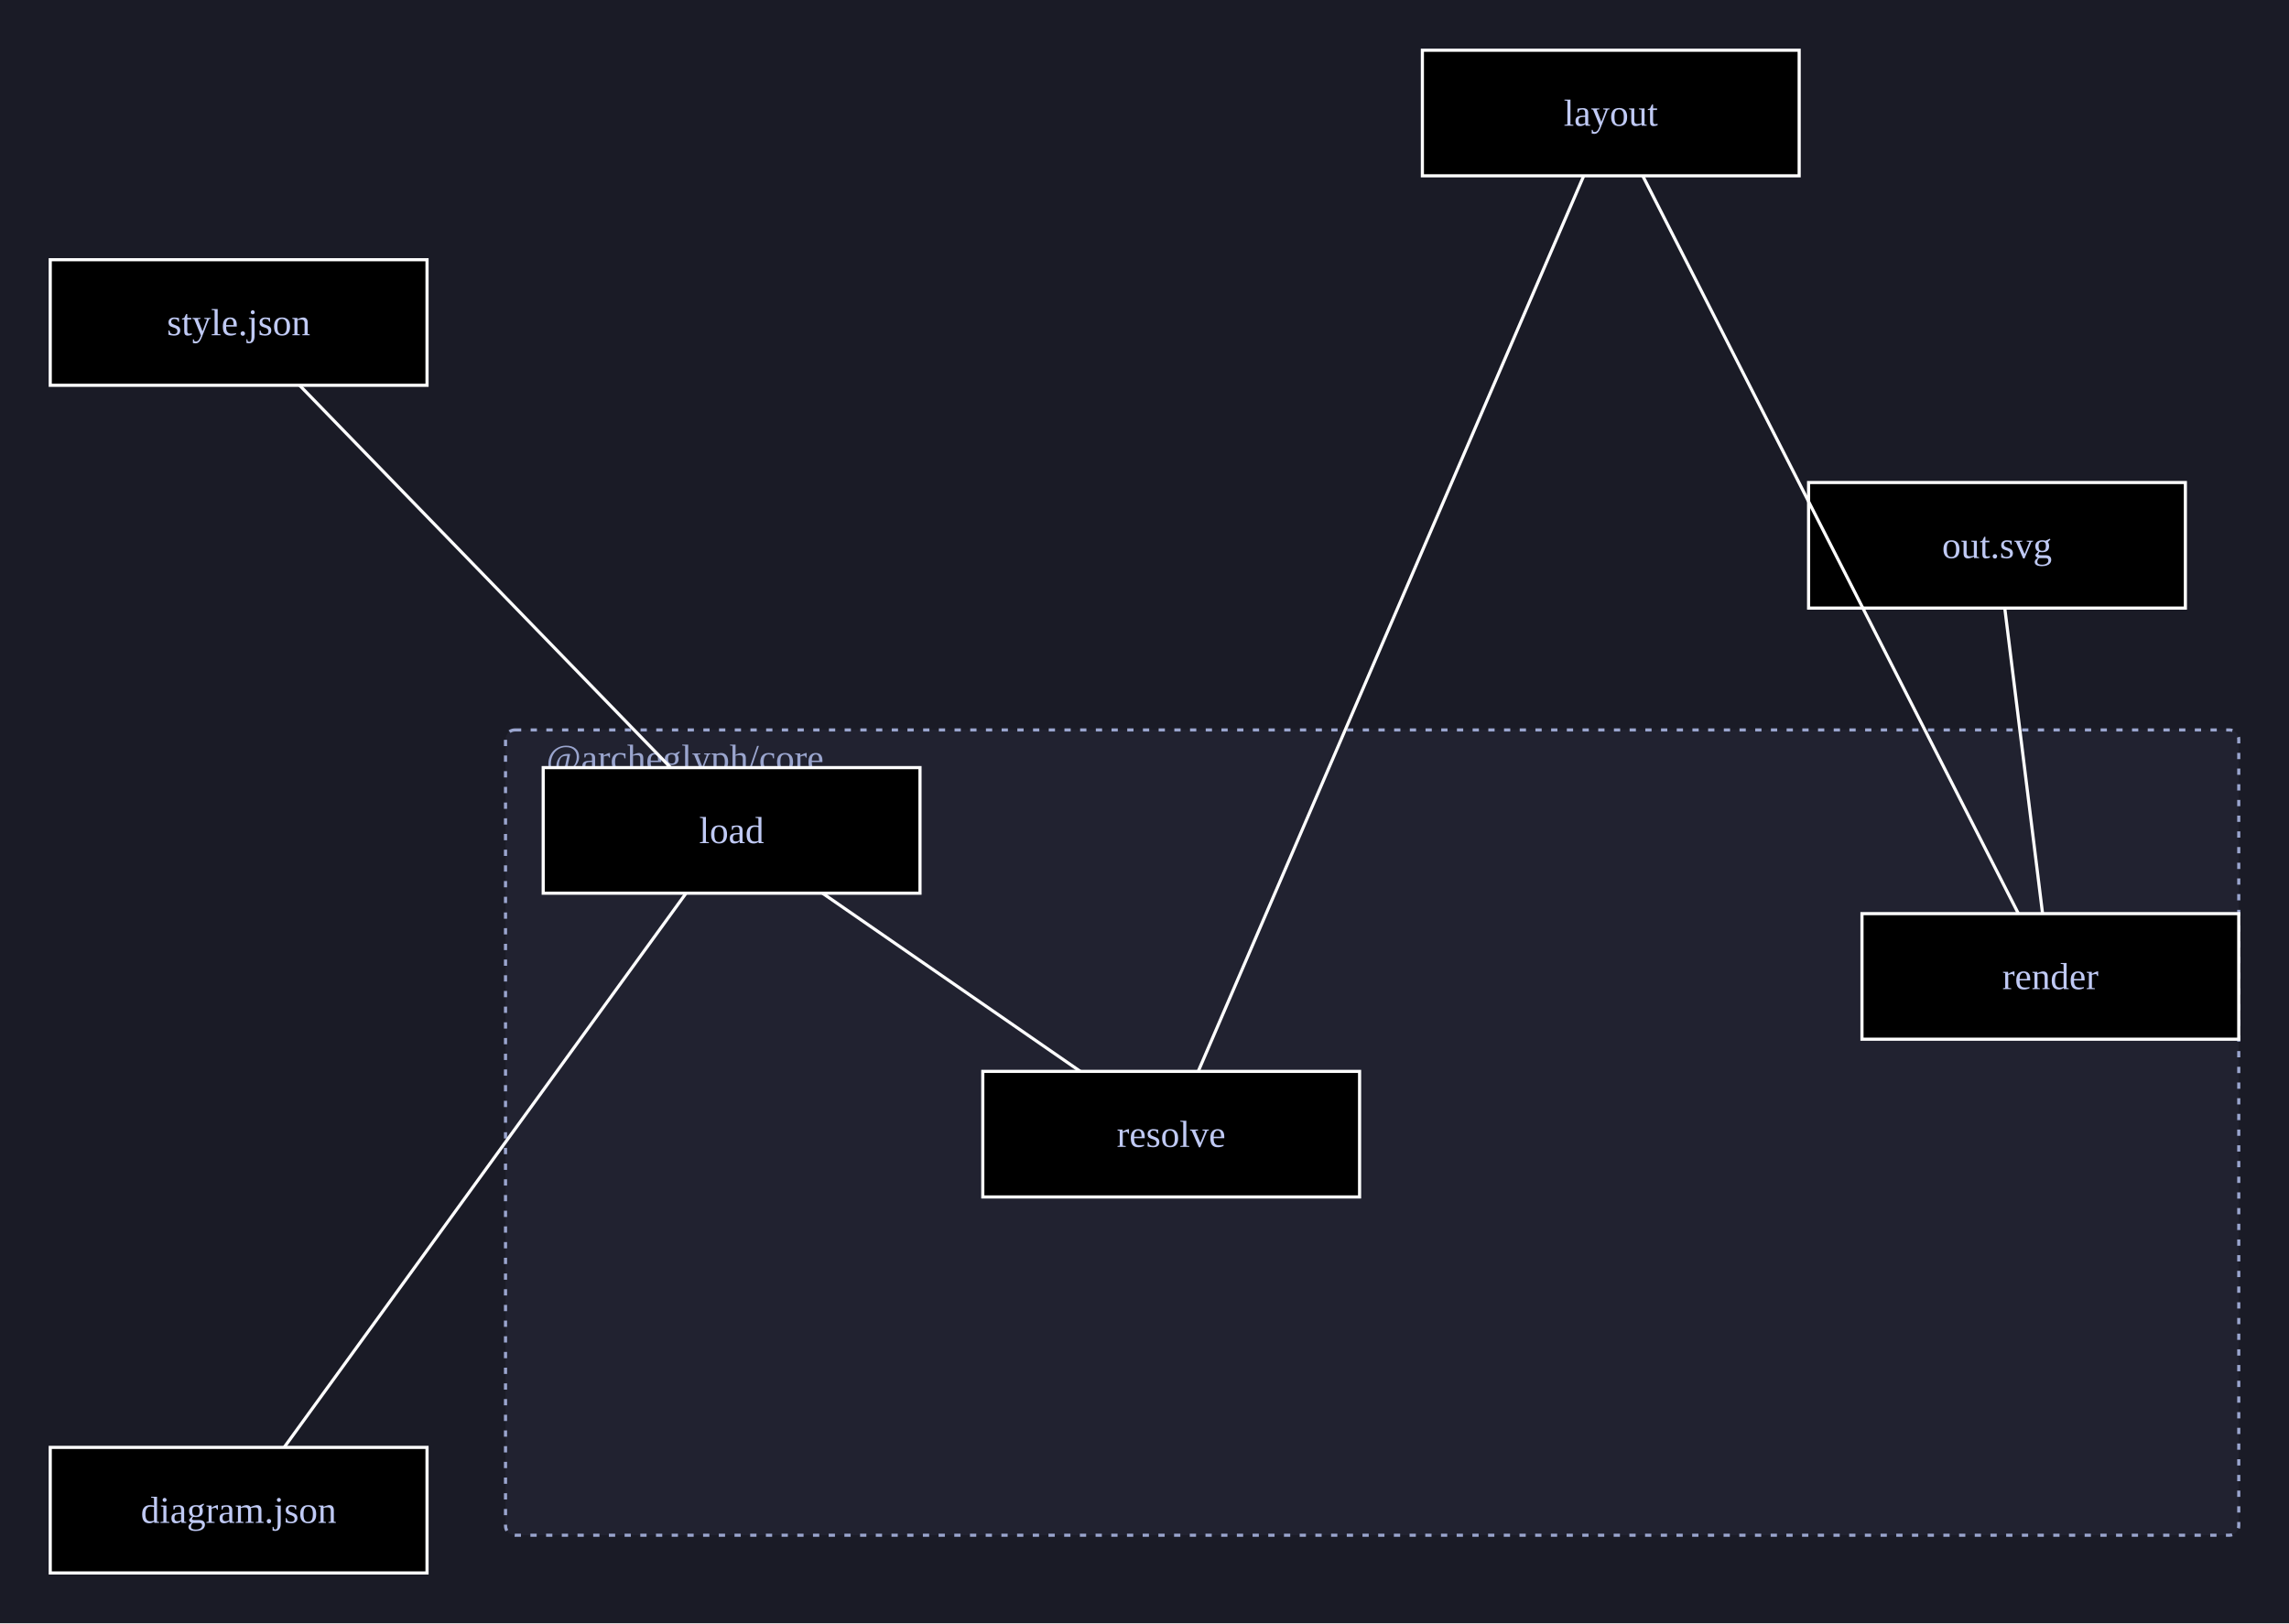
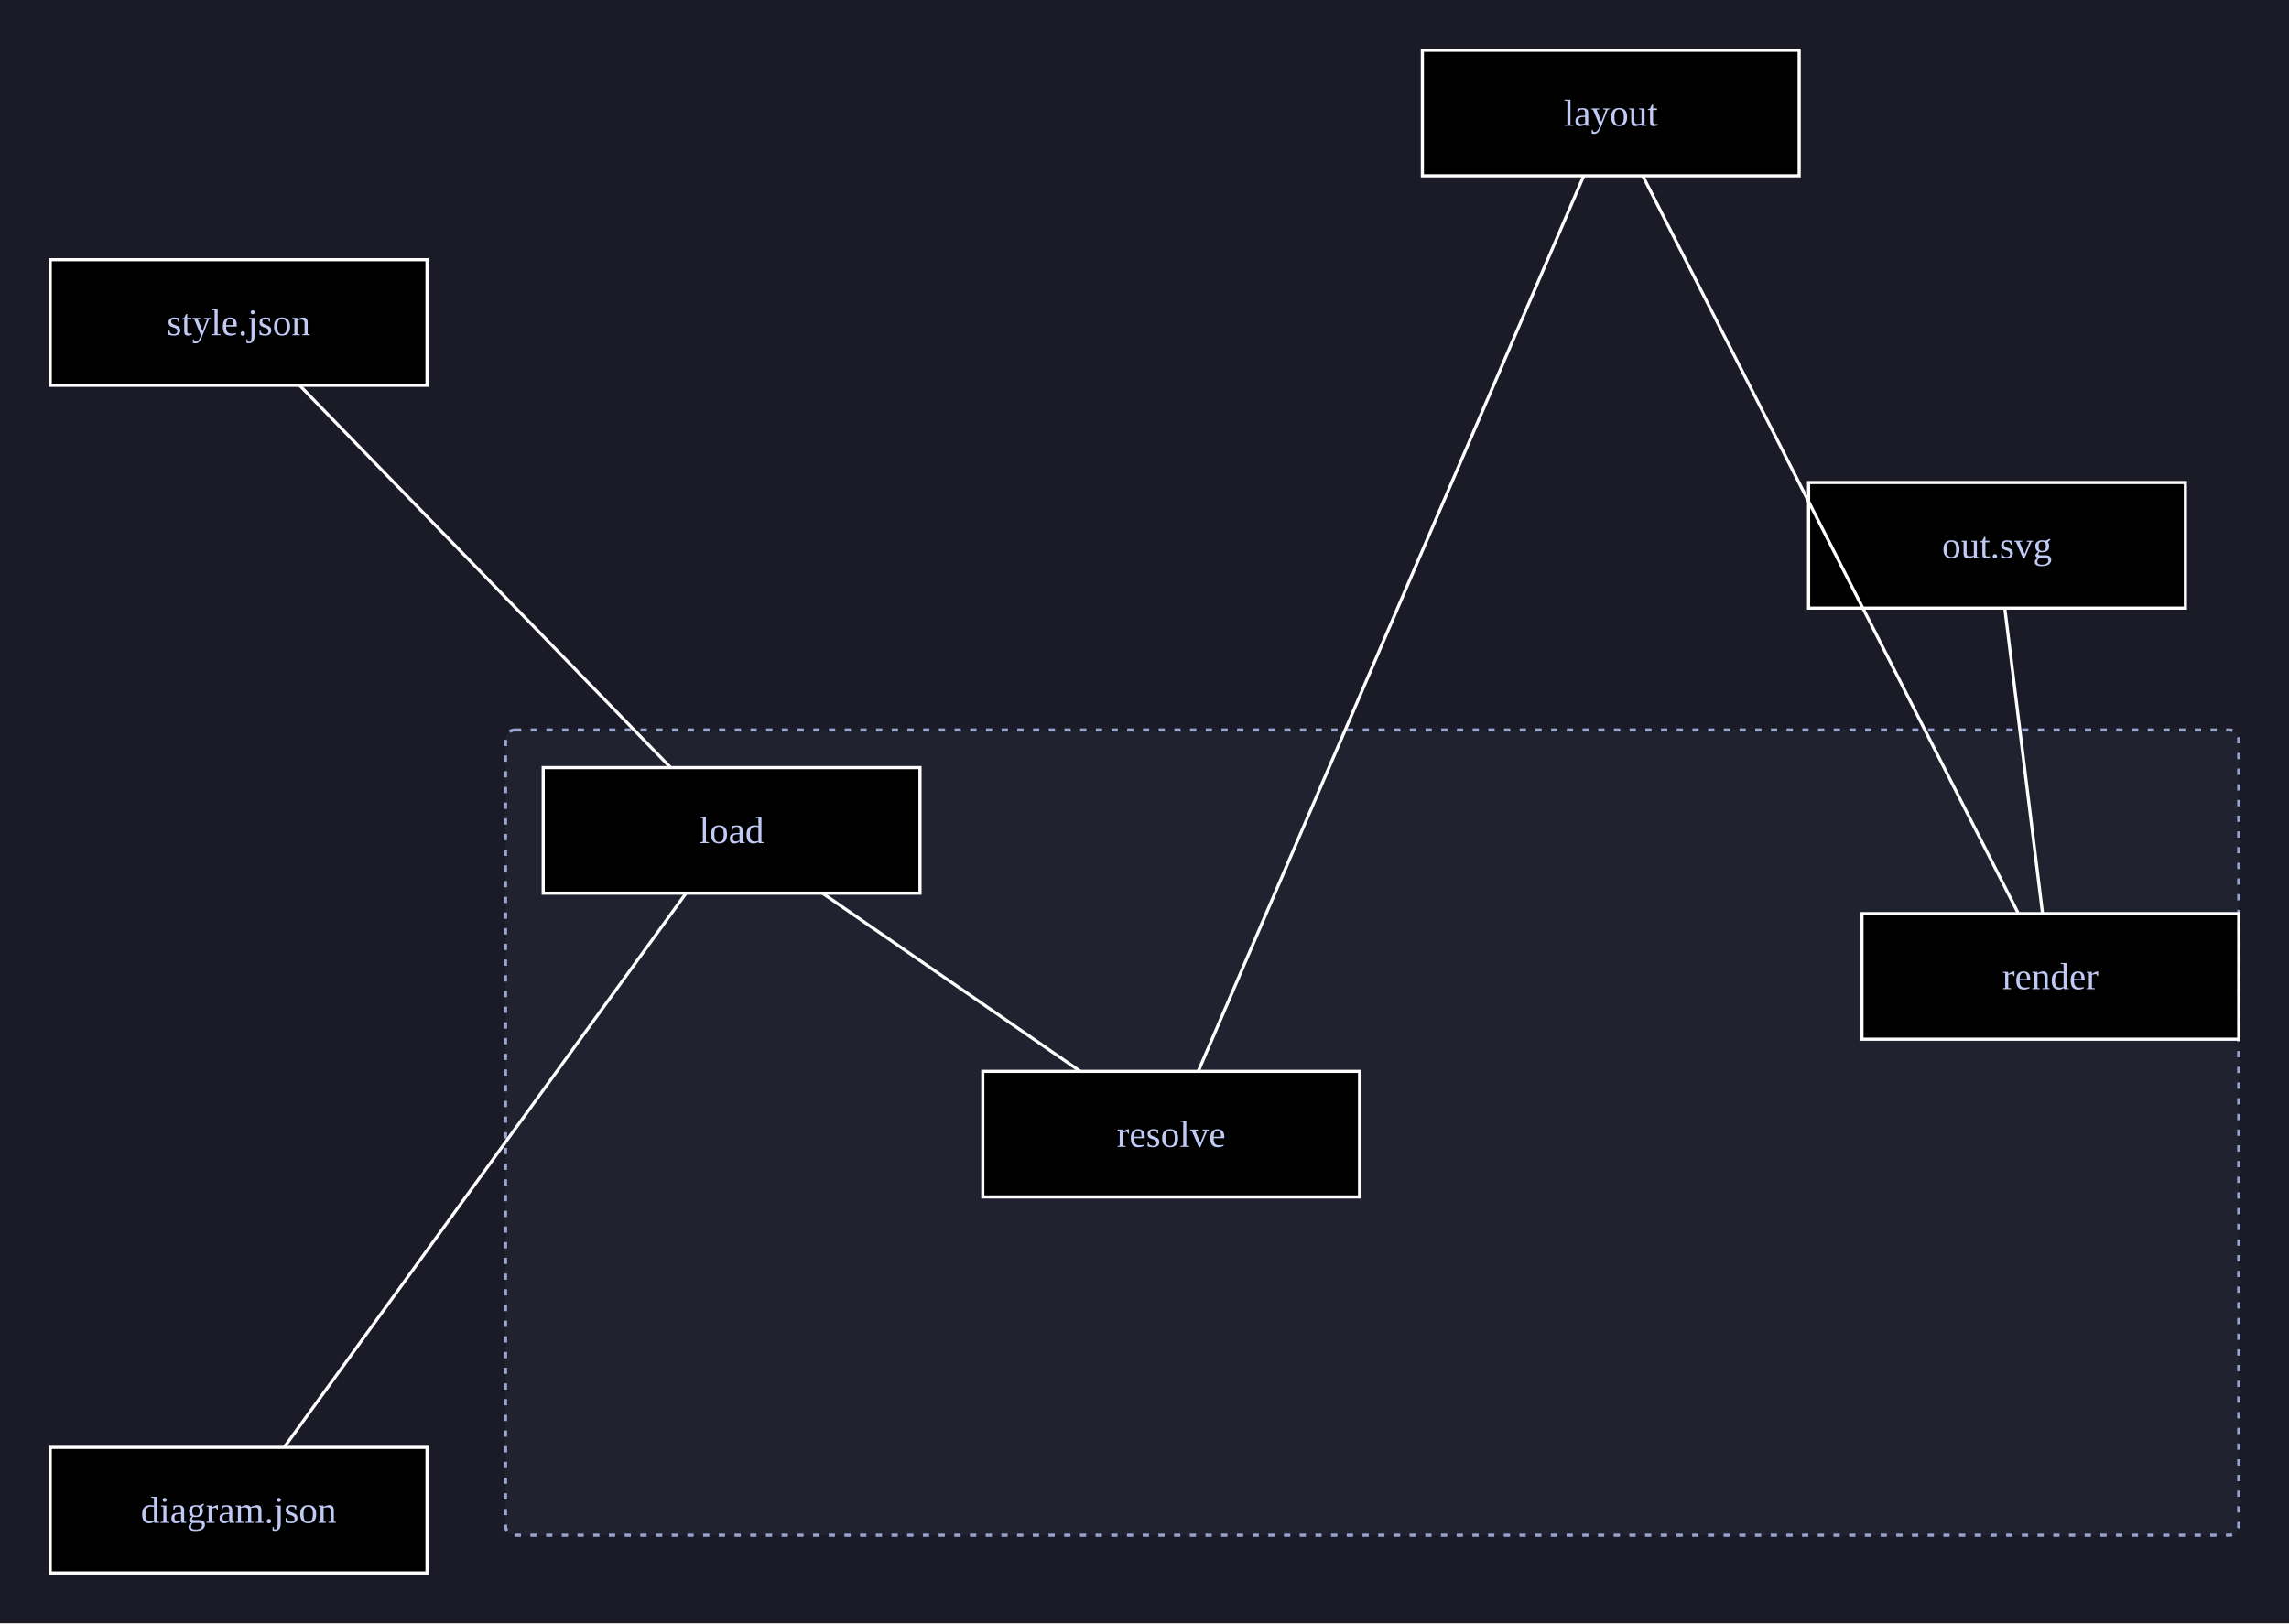
<svg xmlns="http://www.w3.org/2000/svg" viewBox="-4.00 -179.18 729.00 517.04" width="729.00" height="517.04">
  <rect x="-4.00" y="-179.18" width="729.00" height="517.04" fill="#1a1b26" />
  <g id="group-core" data-element-id="core" data-kind="group">
    <rect x="157.00" y="53.33" width="552.00" height="256.51" rx="3.00" fill="#9aa5ce" fill-opacity="0.06" stroke="#9aa5ce" stroke-width="1.00" stroke-dasharray="2,3" />
-     <text x="170.00" y="66.33" text-anchor="start" fill="#9aa5ce">
-       <tspan x="170.00" dy="0">@archeglyph/core</tspan>
+     <text x="169.00" y="75.73" text-anchor="start" fill="#9aa5ce">
+       <tspan x="169.00" dy="0">@archeglyph/core</tspan>
    </text>
  </g>
  <g id="node-diagram" data-element-id="diagram" data-kind="node">
    <rect x="12.00" y="281.86" width="120.00" height="40.00" rx="0.00" fill="#000000" stroke="#FFFFFF" />
    <text x="72.00" y="301.86" text-anchor="middle" dominant-baseline="central" fill="#c0caf5">
      <tspan x="72.00" dy="0">diagram.json</tspan>
    </text>
  </g>
  <g id="node-layout" data-element-id="layout" data-kind="node">
    <rect x="449.00" y="-163.18" width="120.00" height="40.00" rx="0.00" fill="#000000" stroke="#FFFFFF" />
    <text x="509.00" y="-143.18" text-anchor="middle" dominant-baseline="central" fill="#c0caf5">
      <tspan x="509.00" dy="0">layout</tspan>
    </text>
  </g>
  <g id="node-load" data-element-id="load" data-kind="node">
    <rect x="169.00" y="65.33" width="120.00" height="40.00" rx="0.00" fill="#000000" stroke="#FFFFFF" />
    <text x="229.00" y="85.33" text-anchor="middle" dominant-baseline="central" fill="#c0caf5">
      <tspan x="229.00" dy="0">load</tspan>
    </text>
  </g>
  <g id="node-render" data-element-id="render" data-kind="node">
    <rect x="589.00" y="111.84" width="120.00" height="40.00" rx="0.00" fill="#000000" stroke="#FFFFFF" />
    <text x="649.00" y="131.84" text-anchor="middle" dominant-baseline="central" fill="#c0caf5">
      <tspan x="649.00" dy="0">render</tspan>
    </text>
  </g>
  <g id="node-resolve" data-element-id="resolve" data-kind="node">
    <rect x="309.00" y="162.09" width="120.00" height="40.00" rx="0.00" fill="#000000" stroke="#FFFFFF" />
    <text x="369.00" y="182.09" text-anchor="middle" dominant-baseline="central" fill="#c0caf5">
      <tspan x="369.00" dy="0">resolve</tspan>
    </text>
  </g>
  <g id="node-stylesheet" data-element-id="stylesheet" data-kind="node">
    <rect x="12.00" y="-96.45" width="120.00" height="40.00" rx="0.00" fill="#000000" stroke="#FFFFFF" />
    <text x="72.00" y="-76.45" text-anchor="middle" dominant-baseline="central" fill="#c0caf5">
      <tspan x="72.00" dy="0">style.json</tspan>
    </text>
  </g>
  <g id="node-svg" data-element-id="svg" data-kind="node">
    <rect x="572.00" y="-25.48" width="120.00" height="40.00" rx="0.00" fill="#000000" stroke="#FFFFFF" />
    <text x="632.00" y="-5.48" text-anchor="middle" dominant-baseline="central" fill="#c0caf5">
      <tspan x="632.00" dy="0">out.svg</tspan>
    </text>
  </g>
  <g id="edge-diagram__load" data-element-id="diagram__load" data-kind="edge">
    <path d="M 86.50,281.86 L 214.50,105.33" fill="none" stroke="transparent" stroke-width="12" style="pointer-events: stroke" />
    <path d="M 86.50,281.86 L 214.50,105.33" fill="none" stroke="#FFFFFF" stroke-width="1.00" />
  </g>
  <g id="edge-layout__render" data-element-id="layout__render" data-kind="edge">
    <path d="M 519.18,-123.18 L 638.82,111.84" fill="none" stroke="transparent" stroke-width="12" style="pointer-events: stroke" />
    <path d="M 519.18,-123.18 L 638.82,111.84" fill="none" stroke="#FFFFFF" stroke-width="1.00" />
  </g>
  <g id="edge-load__resolve" data-element-id="load__resolve" data-kind="edge">
    <path d="M 257.94,105.33 L 340.06,162.09" fill="none" stroke="transparent" stroke-width="12" style="pointer-events: stroke" />
    <path d="M 257.94,105.33 L 340.06,162.09" fill="none" stroke="#FFFFFF" stroke-width="1.00" />
  </g>
  <g id="edge-render__svg" data-element-id="render__svg" data-kind="edge">
    <path d="M 646.52,111.84 L 634.48,14.52" fill="none" stroke="transparent" stroke-width="12" style="pointer-events: stroke" />
    <path d="M 646.52,111.84 L 634.48,14.52" fill="none" stroke="#FFFFFF" stroke-width="1.00" />
  </g>
  <g id="edge-resolve__layout" data-element-id="resolve__layout" data-kind="edge">
    <path d="M 377.61,162.09 L 500.39,-123.18" fill="none" stroke="transparent" stroke-width="12" style="pointer-events: stroke" />
    <path d="M 377.61,162.09 L 500.39,-123.18" fill="none" stroke="#FFFFFF" stroke-width="1.00" />
  </g>
  <g id="edge-stylesheet__load" data-element-id="stylesheet__load" data-kind="edge">
    <path d="M 91.41,-56.45 L 209.59,65.33" fill="none" stroke="transparent" stroke-width="12" style="pointer-events: stroke" />
    <path d="M 91.41,-56.45 L 209.59,65.33" fill="none" stroke="#FFFFFF" stroke-width="1.00" />
  </g>
</svg>
